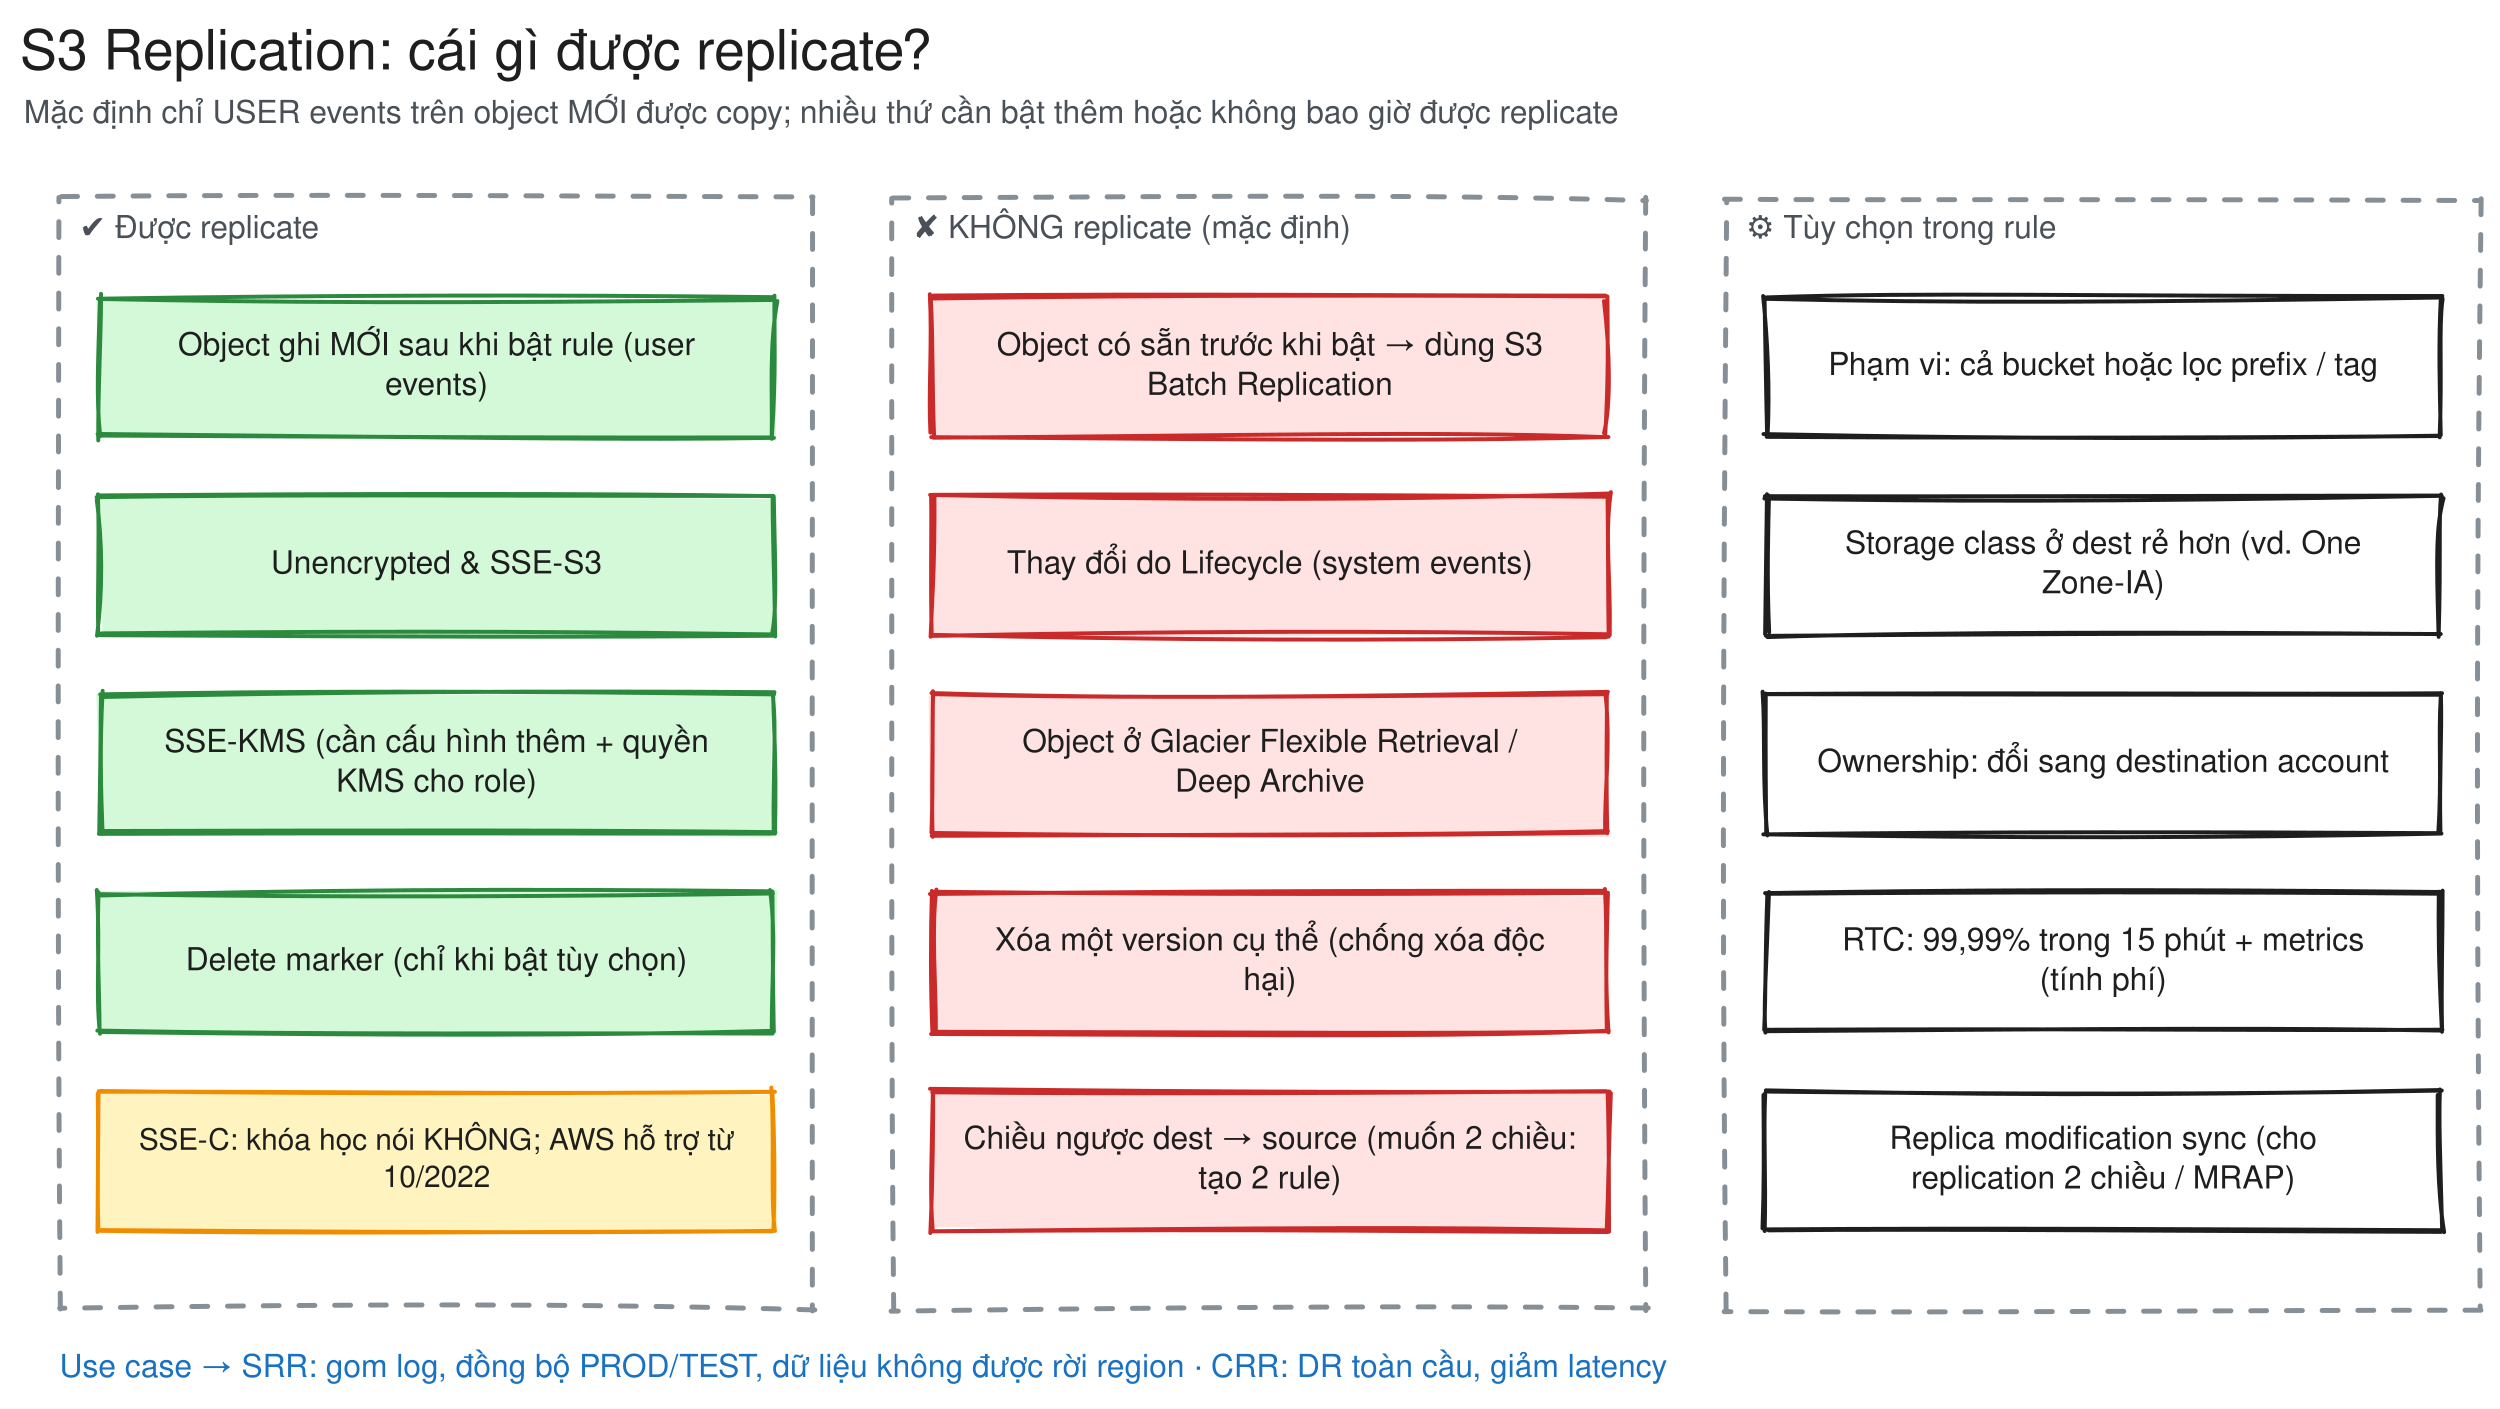
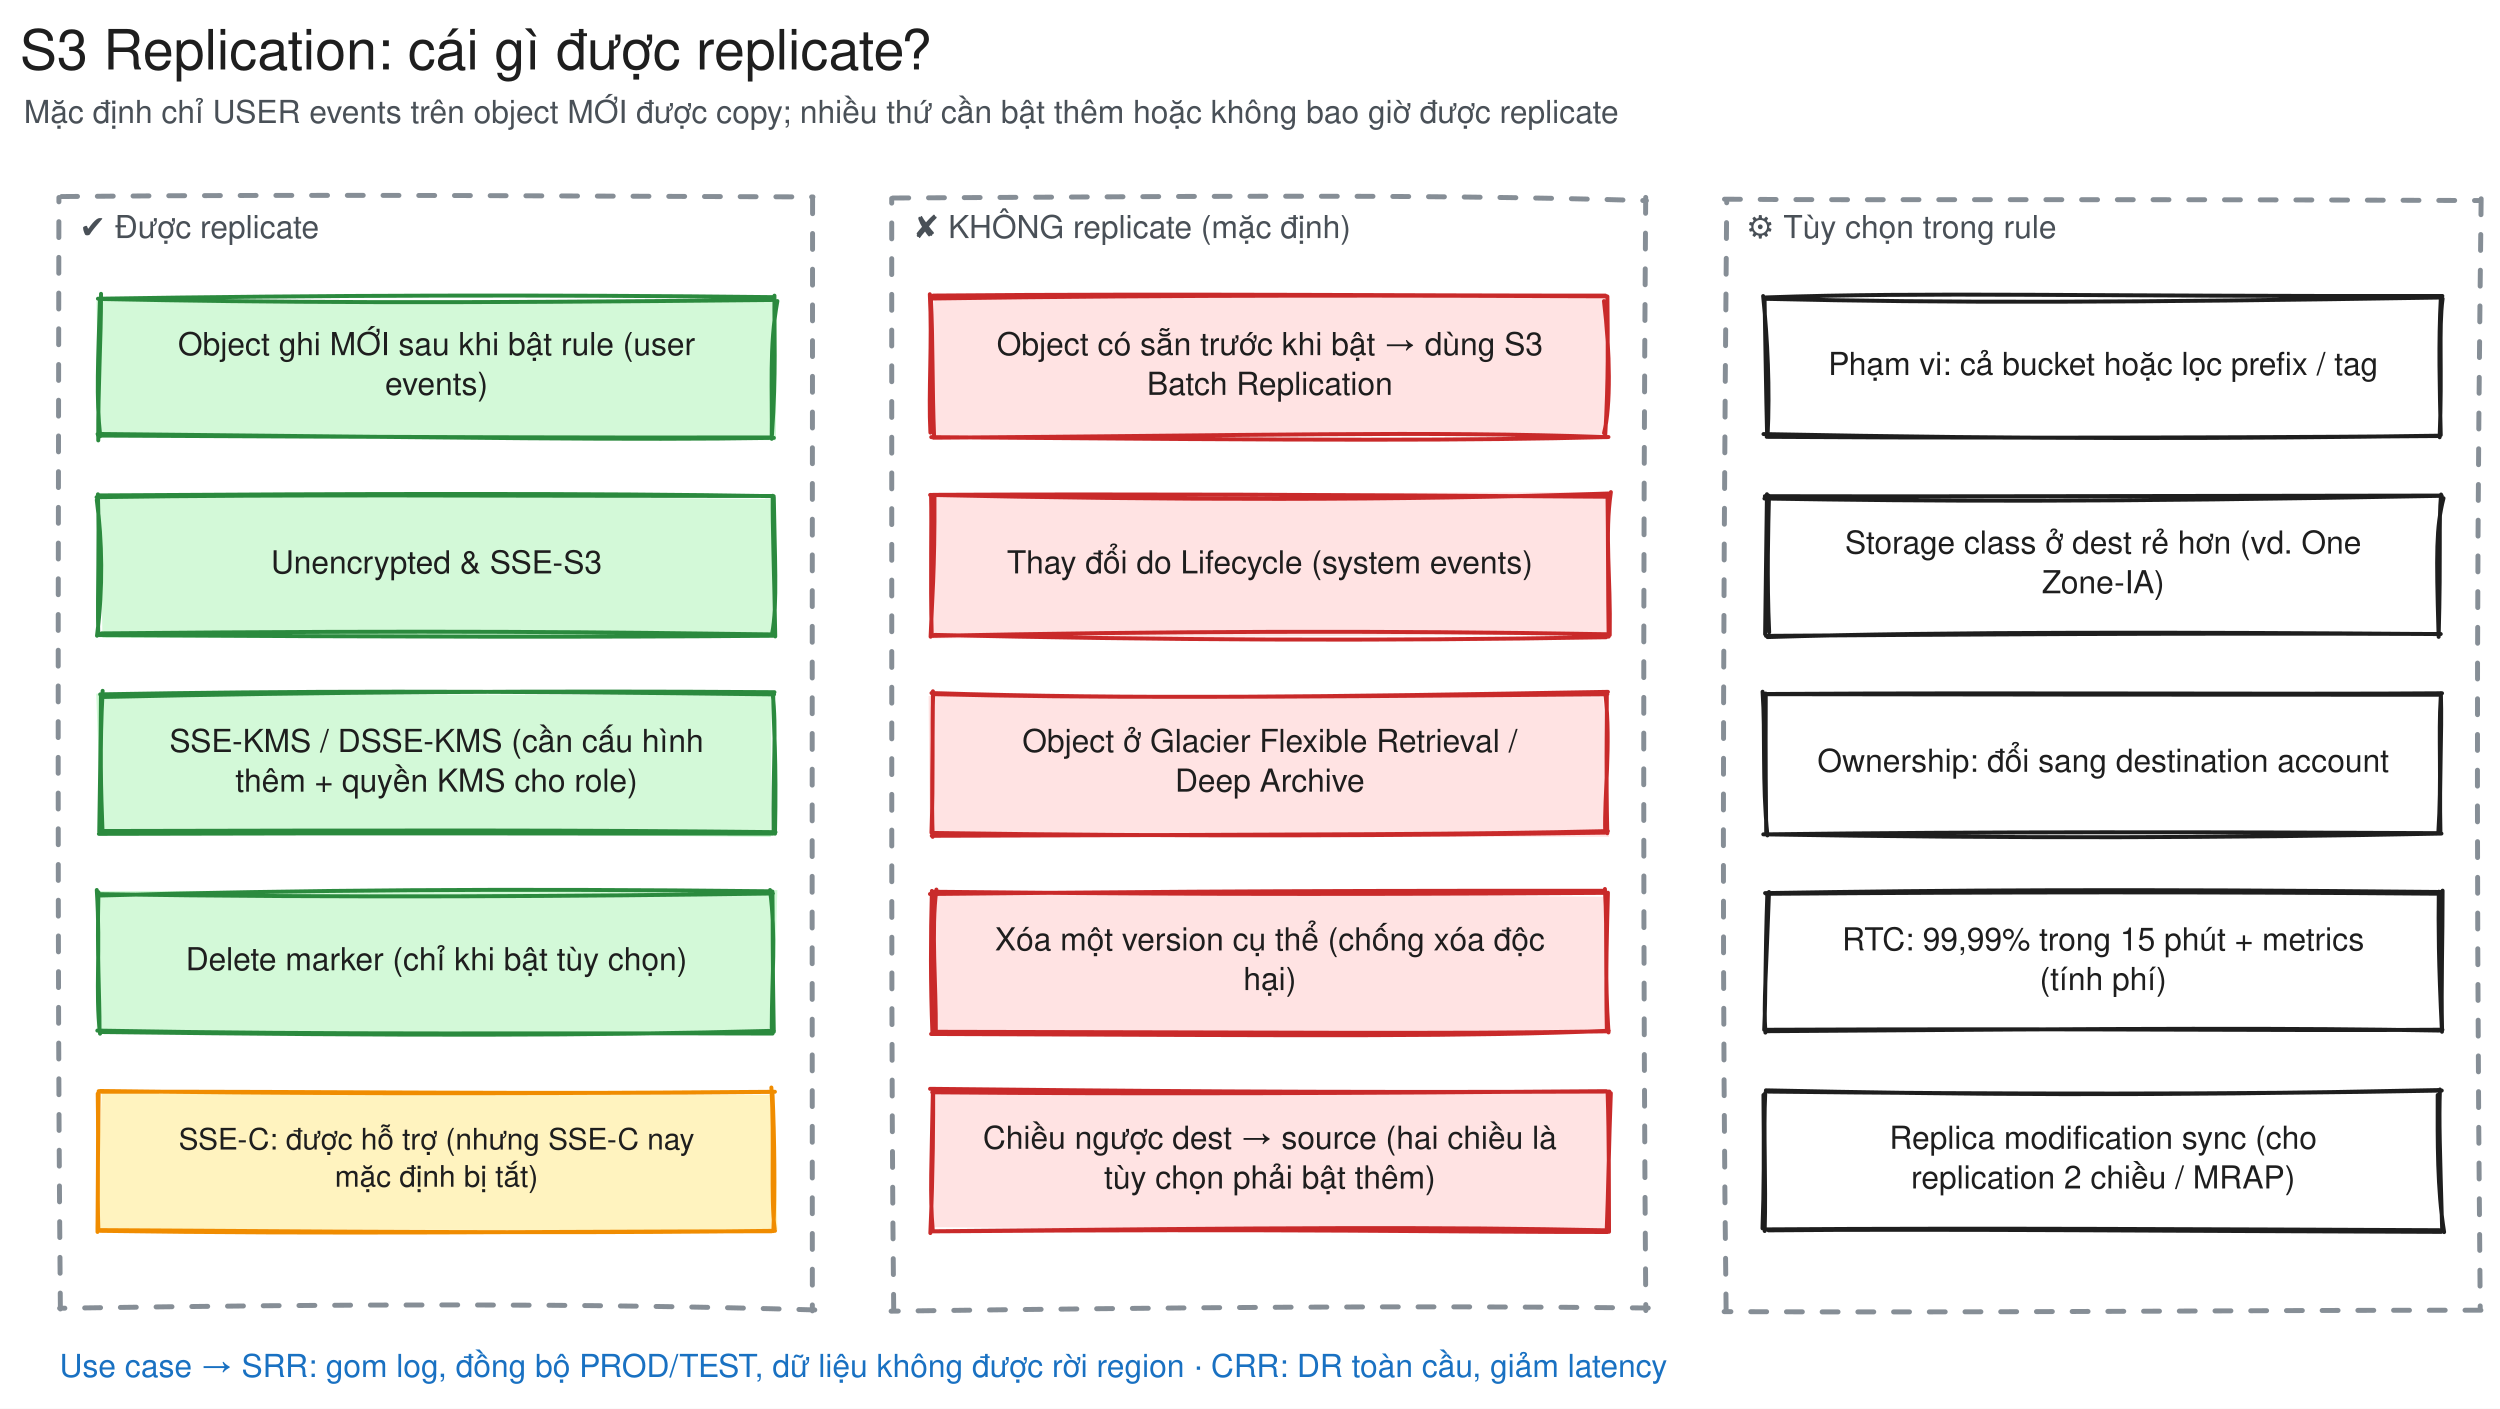
<svg xmlns="http://www.w3.org/2000/svg" version="1.1" viewBox="0 0 1260 710" width="1260" height="710">
  <defs>
    <style>
      @font-face {
        font-family: "Virgil";
        src: url("https://excalidraw.com/Virgil.woff2");
      }
      @font-face {
        font-family: "Cascadia";
        src: url("https://excalidraw.com/Cascadia.woff2");
      }
    </style>
  </defs>
  <rect x="0" y="0" width="1260" height="710" fill="#ffffff" />
  <g transform="translate(10 10) rotate(0 243.32 17.5)">
    <text x="0" y="25" font-family="Helvetica, Segoe UI Emoji" font-size="28px" fill="#1e1e1e" text-anchor="start" style="white-space: pre;" direction="ltr">S3 Replication: cái gì được replicate?</text>
  </g>
  <g transform="translate(12 48) rotate(0 415.28 10)">
    <text x="0" y="14" font-family="Helvetica, Segoe UI Emoji" font-size="16px" fill="#495057" text-anchor="start" style="white-space: pre;" direction="ltr">Mặc định chỉ USER events trên object MỚI được copy; nhiều thứ cần bật thêm hoặc không bao giờ được replicate</text>
  </g>
  <g stroke-linecap="round" transform="translate(30 100) rotate(0 190 280)">
    <path d="M1.06 -0.94 C139.79 -2.29, 279.27 -0.99, 379.72 -0.74 M379.54 -0.31 C379.55 121.53, 379.13 243.76, 379.43 560.67 M380.65 560.2 C263 556.79, 146.38 557.17, 0.04 559.36 M0.43 559.72 C-0.6 442.59, -1.04 323.64, -0.31 -0.45" stroke="#868e96" stroke-width="2.5" fill="none" stroke-dasharray="8 10" />
  </g>
  <g transform="translate(40 106) rotate(0 61.04 10)">
    <text x="0" y="14" font-family="Helvetica, Segoe UI Emoji" font-size="16px" fill="#495057" text-anchor="start" style="white-space: pre;" direction="ltr">✔ Được replicate</text>
  </g>
  <g stroke-linecap="round" transform="translate(450 100) rotate(0 190 280)">
    <path d="M-0.02 -0.2 C129.68 -0.72, 257 -2.55, 379.79 1.11 M379.43 -0.5 C377.98 198.01, 378.23 396.41, 379.49 560.51 M380.71 559.23 C262.45 557.97, 146.78 558.88, -0.88 560.83 M0.43 560.37 C-0.96 432.93, -0.44 305.99, -0.58 0.03" stroke="#868e96" stroke-width="2.5" fill="none" stroke-dasharray="8 10" />
  </g>
  <g transform="translate(460 106) rotate(0 108.48 10)">
    <text x="0" y="14" font-family="Helvetica, Segoe UI Emoji" font-size="16px" fill="#495057" text-anchor="start" style="white-space: pre;" direction="ltr">✘ KHÔNG replicate (mặc định)</text>
  </g>
  <g stroke-linecap="round" transform="translate(870 100) rotate(0 190 280)">
    <path d="M-0.85 0.39 C78.39 1.07, 156.56 0.12, 380.36 1.08 M380.5 0.2 C378.77 145.78, 377.54 291.88, 380.03 559.44 M380.37 560.34 C258.41 560.3, 137.81 561.68, -1.02 561.06 M-0.04 560.19 C-1.81 410.02, -2.01 259.72, 0.27 0.74" stroke="#868e96" stroke-width="2.5" fill="none" stroke-dasharray="8 10" />
  </g>
  <g transform="translate(880 106) rotate(0 80.08 10)">
    <text x="0" y="14" font-family="Helvetica, Segoe UI Emoji" font-size="16px" fill="#495057" text-anchor="start" style="white-space: pre;" direction="ltr">⚙ Tùy chọn trong rule</text>
  </g>
  <g stroke-linecap="round" transform="translate(50 150) rotate(0 170 35)">
    <path d="M-1.4 1.72 L341.42 1.7 L341.08 71.85 L-0.21 70.1" stroke="none" stroke-width="0" fill="#d3f9d8" />
    <path d="M0.72 0.69 C85.96 2.45, 170.64 2.98, 339.8 1.18 M-0.64 0.56 C111.75 -1.23, 224.74 -1.55, 339.77 -0.24 M341.8 1.74 C337.57 24.64, 339.32 46.68, 338.94 71.16 M340.33 -0.99 C340.13 17.9, 341.24 37.62, 339.08 69.07 M340.03 70.68 C267.14 71.88, 191.82 70.64, -0.81 68.71 M339.52 70.46 C251.63 70.67, 164.19 70.34, -0.62 69.53 M-0.48 71.96 C-0.64 44.79, 0.93 21.79, 0.92 -1.91 M0.51 69.9 C-1.61 50.85, -0.5 31.03, 0.38 0.64" stroke="#2b8a3e" stroke-width="2" fill="none" />
  </g>
  <g transform="translate(82 165) rotate(0 138 20)">
    <text x="138" y="14" font-family="Helvetica, Segoe UI Emoji" font-size="16px" fill="#1e1e1e" text-anchor="middle" style="white-space: pre;" direction="ltr">Object ghi MỚI sau khi bật rule (user</text>
    <text x="138" y="34" font-family="Helvetica, Segoe UI Emoji" font-size="16px" fill="#1e1e1e" text-anchor="middle" style="white-space: pre;" direction="ltr">events)</text>
  </g>
  <g stroke-linecap="round" transform="translate(50 250) rotate(0 170 35)">
    <path d="M0.44 -0.93 L338.94 1.51 L339.48 71.15 L1.62 71.52" stroke="none" stroke-width="0" fill="#d3f9d8" />
    <path d="M-1.32 0.58 C98.49 -0.98, 199.75 0.01, 339.01 -0.02 M0.23 -0.32 C126.25 -1.19, 252.02 -1.52, 339.93 0.07 M339.99 0.64 C340.37 28.11, 341.93 55.69, 339.13 69.41 M339.45 -0.13 C339.3 16.37, 340.12 34.44, 340.72 70.76 M339.43 69.74 C256.17 68.64, 175.21 67.6, 1.2 69.22 M339.8 70.42 C250.78 71.15, 160.12 71.05, -0.4 70.08 M-1.11 70.41 C1.98 45.99, 1.5 22.61, -1.22 1.99 M-0.49 70.04 C-0.97 47.32, 0.18 23.16, -0.65 -0.87" stroke="#2b8a3e" stroke-width="2" fill="none" />
  </g>
  <g transform="translate(133.92 275) rotate(0 86.08 10)">
    <text x="86.08" y="14" font-family="Helvetica, Segoe UI Emoji" font-size="16px" fill="#1e1e1e" text-anchor="middle" style="white-space: pre;" direction="ltr">Unencrypted &amp; SSE-S3</text>
  </g>
  <g stroke-linecap="round" transform="translate(50 350) rotate(0 170 35)">
    <path d="M-1.52 -0.38 L338.86 0.41 L338.48 71.85 L1.04 68.4" stroke="none" stroke-width="0" fill="#d3f9d8" />
    <path d="M1.01 1.3 C112.27 -1.25, 223.89 -1.93, 340.32 -1.14 M0.49 -0.04 C95.81 -1.76, 190.67 -1.94, 340.13 -0.03 M339.36 -0.87 C341.54 17.49, 339.49 36.69, 339.89 69.43 M339.66 -0.57 C339.91 16.59, 341.4 31.78, 340.6 70.17 M340.84 69.4 C246.42 68.36, 153.38 68.46, 1.16 68.83 M339.64 70.13 C245.86 70.22, 151.13 69.77, -0.16 70.27 M1.67 69.19 C0.89 48.3, 0.19 27.05, 1.73 -1.82 M0.02 69.28 C0.22 49.59, 0.78 29.22, 0.87 0.38" stroke="#2b8a3e" stroke-width="2" fill="none" />
  </g>
-   <g transform="translate(82 365) rotate(0 138 20)">
-     <text x="138" y="14" font-family="Helvetica, Segoe UI Emoji" font-size="16px" fill="#1e1e1e" text-anchor="middle" style="white-space: pre;" direction="ltr">SSE-KMS (cần cấu hình thêm + quyền</text>
-     <text x="138" y="34" font-family="Helvetica, Segoe UI Emoji" font-size="16px" fill="#1e1e1e" text-anchor="middle" style="white-space: pre;" direction="ltr">KMS cho role)</text>
+   <g transform="translate(82.0 365.0) rotate(0 138.0 20.0)">
+     <text x="138.0" y="14.0" font-family="Helvetica, Segoe UI Emoji" font-size="16px" fill="#1e1e1e" text-anchor="middle" style="white-space: pre;" direction="ltr">SSE-KMS / DSSE-KMS (cần cấu hình</text>
+     <text x="138.0" y="34.0" font-family="Helvetica, Segoe UI Emoji" font-size="16px" fill="#1e1e1e" text-anchor="middle" style="white-space: pre;" direction="ltr">thêm + quyền KMS cho role)</text>
  </g>
  <g stroke-linecap="round" transform="translate(50 450) rotate(0 170 35)">
    <path d="M-0.84 -0.89 L341.79 -1.41 L339.71 70.32 L-1.25 69.97" stroke="none" stroke-width="0" fill="#d3f9d8" />
    <path d="M0.73 1.33 C101.86 -1.43, 202.78 -2.29, 338.89 -0.79 M-0.23 0.65 C122.04 2.56, 243.81 1.76, 339.55 0.32 M338.09 -1.43 C341.14 21.66, 339.01 41.42, 338.96 68.09 M339.3 -0.65 C339.58 14.6, 339.22 29.4, 339.98 70.04 M339.36 70.92 C229.64 70.47, 119.31 71.68, -0.95 69.42 M340.06 69.52 C247.49 72.06, 155.72 72.03, 0.35 70.13 M0.42 70.98 C-2.04 49.53, 0.74 29.6, -1.22 -1.45 M0.16 69.04 C0.2 51.11, -1.17 32.25, -0.39 -0.35" stroke="#2b8a3e" stroke-width="2" fill="none" />
  </g>
  <g transform="translate(85.12 475) rotate(0 134.88 10)">
    <text x="134.88" y="14" font-family="Helvetica, Segoe UI Emoji" font-size="16px" fill="#1e1e1e" text-anchor="middle" style="white-space: pre;" direction="ltr">Delete marker (chỉ khi bật tùy chọn)</text>
  </g>
  <g stroke-linecap="round" transform="translate(50 550) rotate(0 170 35)">
    <path d="M1.29 1.03 L340.25 1.79 L341.82 70.1 L-1.82 69.66" stroke="none" stroke-width="0" fill="#fff3bf" />
    <path d="M1.24 0.23 C111.31 0.01, 222.25 1.61, 339.25 0.31 M0.45 -0.15 C89.26 0.98, 178.54 1.56, 340.55 0.25 M338.77 -1.89 C340.39 24.74, 338.34 53.5, 340.44 69.43 M339.28 -0.04 C340.43 25.21, 340.6 50.55, 339.78 70.47 M338.95 70.55 C225.75 70.68, 113.12 72.09, 0.56 70.34 M340.6 70.33 C261.79 71.35, 182.97 71.26, -0.18 69.97 M-0.43 69.54 C-1.08 50.31, -0.27 30.75, -0.75 1.2 M-0.86 70.9 C-0.7 46.05, -0.58 20.97, -0.27 -0.05" stroke="#f08c00" stroke-width="2" fill="none" />
  </g>
  <g transform="translate(69.7 566.25) rotate(0 150.3 18.75)">
-     <text x="150.3" y="13.25" font-family="Helvetica, Segoe UI Emoji" font-size="15px" fill="#1e1e1e" text-anchor="middle" style="white-space: pre;" direction="ltr">SSE-C: khóa học nói KHÔNG; AWS hỗ trợ từ</text>
-     <text x="150.3" y="32" font-family="Helvetica, Segoe UI Emoji" font-size="15px" fill="#1e1e1e" text-anchor="middle" style="white-space: pre;" direction="ltr">10/2022</text>
+     <text x="150.3" y="13.12" font-family="Helvetica, Segoe UI Emoji" font-size="15px" fill="#1e1e1e" text-anchor="middle" style="white-space: pre;" direction="ltr">SSE-C: được hỗ trợ (nhưng SSE-C nay</text>
+     <text x="150.3" y="31.88" font-family="Helvetica, Segoe UI Emoji" font-size="15px" fill="#1e1e1e" text-anchor="middle" style="white-space: pre;" direction="ltr">mặc định bị tắt)</text>
  </g>
  <g stroke-linecap="round" transform="translate(470 150) rotate(0 170 35)">
    <path d="M0.92 -1.95 L339.22 -0.27 L339.42 69.1 L-0.68 70.49" stroke="none" stroke-width="0" fill="#ffe3e3" />
    <path d="M0.34 -1.03 C125.59 -2.16, 252.16 -0.88, 339.09 -1.04 M-0.43 0.45 C123.53 -1.46, 246.82 -1.08, 339.99 -0.65 M338.4 1.75 C341.53 27.47, 341.84 55, 338.43 68.27 M340.13 -0.56 C340.32 21.23, 340.69 41.02, 339.03 69.45 M339.68 70.32 C250.02 67.06, 162.23 69.58, 0.47 70.61 M340.66 70.27 C269.77 72.1, 200.14 71.99, -0.65 70.32 M-1.08 68.04 C-2.16 47.8, -0.08 21.97, -1.37 -1.71 M0.79 70.33 C-0.2 45.1, 0.19 21.59, -0.81 0.18" stroke="#c92a2a" stroke-width="2" fill="none" />
  </g>
  <g transform="translate(498.32 165) rotate(0 141.68 20)">
    <text x="141.68" y="14" font-family="Helvetica, Segoe UI Emoji" font-size="16px" fill="#1e1e1e" text-anchor="middle" style="white-space: pre;" direction="ltr">Object có sẵn trước khi bật → dùng S3</text>
    <text x="141.68" y="34" font-family="Helvetica, Segoe UI Emoji" font-size="16px" fill="#1e1e1e" text-anchor="middle" style="white-space: pre;" direction="ltr">Batch Replication</text>
  </g>
  <g stroke-linecap="round" transform="translate(470 250) rotate(0 170 35)">
    <path d="M0.22 -0.55 L338.9 -2 L340.61 69.67 L-0.9 71.76" stroke="none" stroke-width="0" fill="#ffe3e3" />
    <path d="M-1.21 -0.56 C117.42 2.12, 236.52 2.31, 341.13 -1.29 M0.19 -0.6 C100.6 -1.09, 200.88 -0.65, 340.3 0.36 M341.88 -1.98 C338.67 19.86, 341.82 40.28, 341.31 70.08 M340.16 -0.26 C340.53 23.22, 340.41 49.14, 340.76 70.86 M339.52 71.17 C225.92 73.19, 112.53 72.59, 1.12 69.99 M340.25 69.66 C227.69 67.71, 114.77 68.12, -0.54 70.49 M-0.98 70.9 C-0.36 53.91, 1.16 37.64, 0.97 -0.03 M-0.43 69.45 C-1.13 42.21, -0.36 14.45, -0.74 -0.43" stroke="#c92a2a" stroke-width="2" fill="none" />
  </g>
  <g transform="translate(498 275) rotate(0 142 10)">
    <text x="142" y="14" font-family="Helvetica, Segoe UI Emoji" font-size="16px" fill="#1e1e1e" text-anchor="middle" style="white-space: pre;" direction="ltr">Thay đổi do Lifecycle (system events)</text>
  </g>
  <g stroke-linecap="round" transform="translate(470 350) rotate(0 170 35)">
    <path d="M-1.99 0.79 L338.06 1.36 L340.95 71.8 L-1.38 71.2" stroke="none" stroke-width="0" fill="#ffe3e3" />
    <path d="M-0.53 -0.71 C100.59 2.54, 199.34 1.23, 340.38 -1.31 M0.67 -0.14 C78.88 1.85, 158.41 1.45, 340.09 -0.06 M339.16 -0.12 C341.96 25.94, 338.5 50.58, 339.02 69.52 M339.83 0.92 C339.89 20.14, 339.39 39.28, 340.08 69.96 M340.37 68.86 C271.66 70.58, 203.42 70.54, -0.39 71.25 M340.11 69.64 C234.54 71.22, 129.04 71.7, -0.13 69.8 M0.07 71.77 C-0.55 52.74, 0.05 35.44, 0.2 -1.6 M-0.54 69.68 C0.47 43.46, -0.31 15.05, 0.28 0.66" stroke="#c92a2a" stroke-width="2" fill="none" />
  </g>
  <g transform="translate(502.48 365) rotate(0 137.52 20)">
    <text x="137.52" y="14" font-family="Helvetica, Segoe UI Emoji" font-size="16px" fill="#1e1e1e" text-anchor="middle" style="white-space: pre;" direction="ltr">Object ở Glacier Flexible Retrieval /</text>
    <text x="137.52" y="34" font-family="Helvetica, Segoe UI Emoji" font-size="16px" fill="#1e1e1e" text-anchor="middle" style="white-space: pre;" direction="ltr">Deep Archive</text>
  </g>
  <g stroke-linecap="round" transform="translate(470 450) rotate(0 170 35)">
    <path d="M0.61 -0.38 L338.59 1.97 L341.55 68.98 L1.8 70.41" stroke="none" stroke-width="0" fill="#ffe3e3" />
    <path d="M-1.3 0.58 C77.95 -0.22, 158.05 -1.16, 338.86 -1.05 M-0.17 -0.56 C92.73 0.41, 185.16 1.06, 339.45 0 M338.88 -1.95 C340.26 21.56, 338.65 42.33, 340.69 70.34 M340.39 -0.08 C339.93 18.75, 339.21 37.51, 339.86 69.83 M340.83 69.49 C269.83 72.55, 199.72 71.88, -0.73 71.13 M340.66 69.78 C255.43 71.18, 170.79 70.26, 0.52 70.02 M1.66 70.23 C1.82 46.11, -0.76 18.51, 1.95 -1.65 M-0.05 70.98 C-1.05 45.93, -0.96 21.86, -0.33 -0.97" stroke="#c92a2a" stroke-width="2" fill="none" />
  </g>
  <g transform="translate(497.36 465) rotate(0 142.64 20)">
    <text x="142.64" y="14" font-family="Helvetica, Segoe UI Emoji" font-size="16px" fill="#1e1e1e" text-anchor="middle" style="white-space: pre;" direction="ltr">Xóa một version cụ thể (chống xóa độc</text>
    <text x="142.64" y="34" font-family="Helvetica, Segoe UI Emoji" font-size="16px" fill="#1e1e1e" text-anchor="middle" style="white-space: pre;" direction="ltr">hại)</text>
  </g>
  <g stroke-linecap="round" transform="translate(470 550) rotate(0 170 35)">
    <path d="M-0.06 1.49 L340.02 0.98 L341.65 71.07 L-0.33 68.5" stroke="none" stroke-width="0" fill="#ffe3e3" />
    <path d="M-1.25 -1.23 C93.79 -0.23, 189.12 0.75, 341.14 0.15 M-0.16 0.53 C109.28 1.5, 218.48 0.93, 339.5 -0.06 M341.86 0.96 C340.9 24.95, 340.56 51.92, 339.78 70.08 M340.24 0.56 C340.99 23.3, 340.85 47.86, 340.95 70.81 M340.18 70.93 C261.38 71.03, 183.57 69.12, -0.37 70.61 M339.48 70.08 C257.18 68.3, 173.19 68.78, 0.43 70.56 M-1.11 71.47 C0.3 41.06, 0.35 12.33, 0.32 -0.92 M0.09 69.85 C-1.4 52.51, -0.49 36.48, 0.18 -0.53" stroke="#c92a2a" stroke-width="2" fill="none" />
  </g>
-   <g transform="translate(487.44 565) rotate(0 152.56 20)">
-     <text x="152.56" y="14" font-family="Helvetica, Segoe UI Emoji" font-size="16px" fill="#1e1e1e" text-anchor="middle" style="white-space: pre;" direction="ltr">Chiều ngược dest → source (muốn 2 chiều:</text>
-     <text x="152.56" y="34" font-family="Helvetica, Segoe UI Emoji" font-size="16px" fill="#1e1e1e" text-anchor="middle" style="white-space: pre;" direction="ltr">tạo 2 rule)</text>
+   <g transform="translate(487.44 565.0) rotate(0 152.56 20.0)">
+     <text x="152.56" y="14.0" font-family="Helvetica, Segoe UI Emoji" font-size="16px" fill="#1e1e1e" text-anchor="middle" style="white-space: pre;" direction="ltr">Chiều ngược dest → source (hai chiều là</text>
+     <text x="152.56" y="34.0" font-family="Helvetica, Segoe UI Emoji" font-size="16px" fill="#1e1e1e" text-anchor="middle" style="white-space: pre;" direction="ltr">tùy chọn phải bật thêm)</text>
  </g>
  <g stroke-linecap="round" transform="translate(890 150) rotate(0 170 35)">
    <path d="M-1.38 1.96 L340.36 1.99 L338.62 68.6 L-1.56 71.57" stroke="none" stroke-width="0" fill="#ffffff" />
    <path d="M-0.13 -0.09 C80.81 -2.96, 161.74 -0.52, 340.94 -0.84 M0.41 0.62 C91.32 2.76, 181.77 2.56, 340.25 -0.05 M341.07 0.51 C339.01 16.38, 340.98 35.74, 339.58 70.38 M340.2 -0.33 C338.94 23.28, 339.62 44.71, 340.13 69.28 M338.8 69.59 C236.94 71.11, 134.5 71.48, -1.2 68.77 M339.36 69.76 C204.98 70.9, 69.68 70.66, 0.43 70.17 M0.85 70.16 C2.07 45.87, 0.82 20.81, -1.38 -0.8 M0.62 69.28 C0.07 47.93, -0.2 24.17, -0.67 0.07" stroke="#1e1e1e" stroke-width="2" fill="none" />
  </g>
  <g transform="translate(910.32 175) rotate(0 149.68 10)">
    <text x="149.68" y="14" font-family="Helvetica, Segoe UI Emoji" font-size="16px" fill="#1e1e1e" text-anchor="middle" style="white-space: pre;" direction="ltr">Phạm vi: cả bucket hoặc lọc prefix / tag</text>
  </g>
  <g stroke-linecap="round" transform="translate(890 250) rotate(0 170 35)">
    <path d="M-0.02 -0.77 L338.14 -0.15 L338.7 71.42 L-0.06 69.04" stroke="none" stroke-width="0" fill="#ffffff" />
    <path d="M-0.72 1.26 C84.23 2.64, 165.67 3.22, 340.64 -0.11 M-0.51 0.07 C85.09 0.33, 170.29 -0.06, 339.5 -0.23 M341.53 1.1 C337.81 15.61, 337.87 28.78, 339 68.5 M340.29 -0.76 C339 14, 340.27 27.81, 339.08 70.98 M338.92 69.58 C215.72 68.64, 90.37 68.24, 0.83 71.09 M340.14 69.54 C209.39 68.96, 77.61 69.93, 0.05 70.48 M1.66 68.64 C0.39 41.36, 1.22 15.35, 1.57 -0.15 M-0.38 69.64 C-0.07 49.04, 0.13 28.33, 0.54 -0.91" stroke="#1e1e1e" stroke-width="2" fill="none" />
  </g>
  <g transform="translate(925.12 265) rotate(0 134.88 20)">
    <text x="134.88" y="14" font-family="Helvetica, Segoe UI Emoji" font-size="16px" fill="#1e1e1e" text-anchor="middle" style="white-space: pre;" direction="ltr">Storage class ở dest rẻ hơn (vd. One</text>
    <text x="134.88" y="34" font-family="Helvetica, Segoe UI Emoji" font-size="16px" fill="#1e1e1e" text-anchor="middle" style="white-space: pre;" direction="ltr">Zone-IA)</text>
  </g>
  <g stroke-linecap="round" transform="translate(890 350) rotate(0 170 35)">
    <path d="M1.07 -1.99 L339.76 1.01 L340.55 70.45 L1.15 71.55" stroke="none" stroke-width="0" fill="#ffffff" />
    <path d="M0.76 -0.23 C134.36 -1.05, 267.71 0.06, 340.78 -0.6 M-0.02 -0.13 C106.08 0.11, 211.34 0.11, 340.21 0.16 M340.13 1.49 C338.86 20.56, 340.71 42.57, 338.9 70.08 M340.21 -0.69 C340.83 21.13, 339.34 40.83, 339.98 69.58 M340.48 70.12 C233.14 72.34, 126.38 72.65, -1.3 70.51 M340.16 69.91 C225.85 69.35, 111.33 69.1, -0.14 70.52 M0.78 71.04 C-1.92 44.51, -0.22 19.26, -1.66 -1.37 M0.17 70.29 C0.03 52.74, -0.25 35.35, -0.06 -0.45" stroke="#1e1e1e" stroke-width="2" fill="none" />
  </g>
  <g transform="translate(908.4 375) rotate(0 151.6 10)">
    <text x="151.6" y="14" font-family="Helvetica, Segoe UI Emoji" font-size="16px" fill="#1e1e1e" text-anchor="middle" style="white-space: pre;" direction="ltr">Ownership: đổi sang destination account</text>
  </g>
  <g stroke-linecap="round" transform="translate(890 450) rotate(0 170 35)">
    <path d="M1.38 -1.87 L340.29 0.84 L340.7 70.5 L1.41 71.98" stroke="none" stroke-width="0" fill="#ffffff" />
    <path d="M-0.39 0.13 C91.7 -1.4, 182.1 -2.01, 341.08 -0.43 M0.14 0.49 C115.45 -0.44, 230.79 -0.52, 339.53 0.44 M341.07 -1.11 C341.1 23.15, 340.28 46.98, 340.8 68.92 M339.15 -0.59 C338.95 17.29, 338.98 34.24, 340.75 70.02 M340.98 68.97 C258.83 69.63, 176.01 68.23, -0.61 69.01 M339.35 69.4 C266.78 68.09, 193.1 68.27, 0.1 69.73 M-0.24 70.43 C-1.24 55.81, 0.23 38.76, 1.58 -0.43 M-0.85 69.04 C-0.02 51.87, -0.41 33.63, 0.75 0.03" stroke="#1e1e1e" stroke-width="2" fill="none" />
  </g>
  <g transform="translate(918.64 465) rotate(0 141.36 20)">
    <text x="141.36" y="14" font-family="Helvetica, Segoe UI Emoji" font-size="16px" fill="#1e1e1e" text-anchor="middle" style="white-space: pre;" direction="ltr">RTC: 99,99% trong 15 phút + metrics</text>
    <text x="141.36" y="34" font-family="Helvetica, Segoe UI Emoji" font-size="16px" fill="#1e1e1e" text-anchor="middle" style="white-space: pre;" direction="ltr">(tính phí)</text>
  </g>
  <g stroke-linecap="round" transform="translate(890 550) rotate(0 170 35)">
    <path d="M-0.87 -1.61 L341.96 0.02 L339.26 70.07 L0.26 71" stroke="none" stroke-width="0" fill="#ffffff" />
    <path d="M1.27 0.17 C118.48 1.47, 236.04 1.68, 340.65 -0.36 M0.01 -0.47 C94.98 1.59, 190.93 2.63, 339.42 -0.62 M338.59 1.87 C338.55 25.42, 338.32 49.2, 341.84 70.99 M339.72 -0.9 C339.17 14.82, 339.71 29.37, 340.84 69.57 M340.37 70.87 C213.16 70.48, 83.98 69.27, 1.33 70.1 M339.37 70.02 C226.53 69.6, 112.34 68.83, -0.17 69.61 M-1.7 69.09 C-0.97 49.8, -0.95 30.97, -1.22 1.87 M-0.6 70.43 C0.12 45.49, -1.29 20.11, -0.32 0.84" stroke="#1e1e1e" stroke-width="2" fill="none" />
  </g>
  <g transform="translate(946.4 565) rotate(0 113.6 20)">
    <text x="113.6" y="14" font-family="Helvetica, Segoe UI Emoji" font-size="16px" fill="#1e1e1e" text-anchor="middle" style="white-space: pre;" direction="ltr">Replica modification sync (cho</text>
    <text x="113.6" y="34" font-family="Helvetica, Segoe UI Emoji" font-size="16px" fill="#1e1e1e" text-anchor="middle" style="white-space: pre;" direction="ltr">replication 2 chiều / MRAP)</text>
  </g>
  <g transform="translate(30 680) rotate(0 405.44 10)">
    <text x="0" y="14" font-family="Helvetica, Segoe UI Emoji" font-size="16px" fill="#1971c2" text-anchor="start" style="white-space: pre;" direction="ltr">Use case → SRR: gom log, đồng bộ PROD/TEST, dữ liệu không được rời region · CRR: DR toàn cầu, giảm latency</text>
  </g>
</svg>
